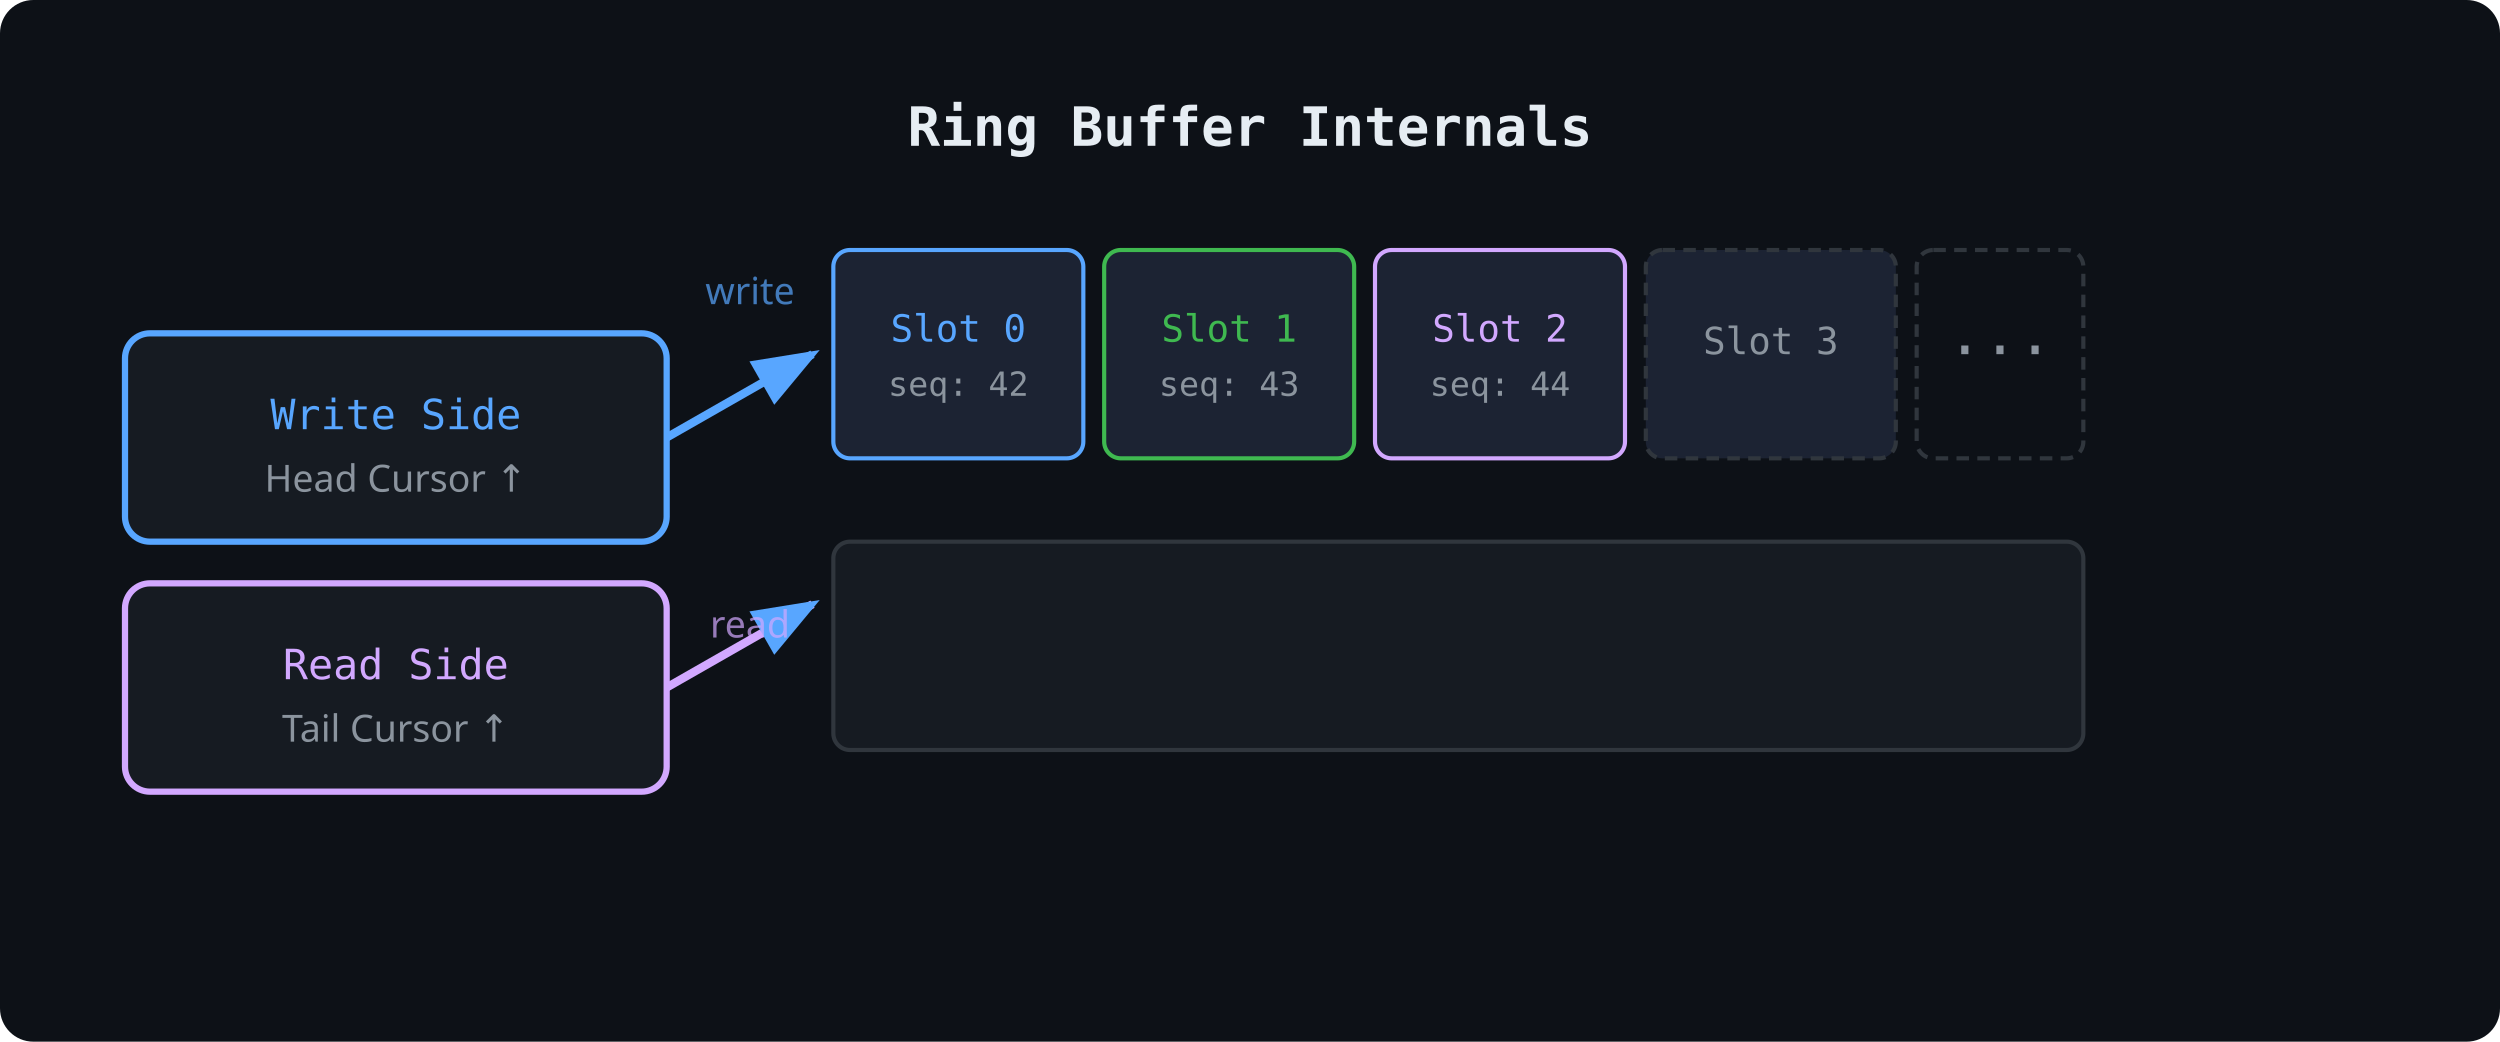
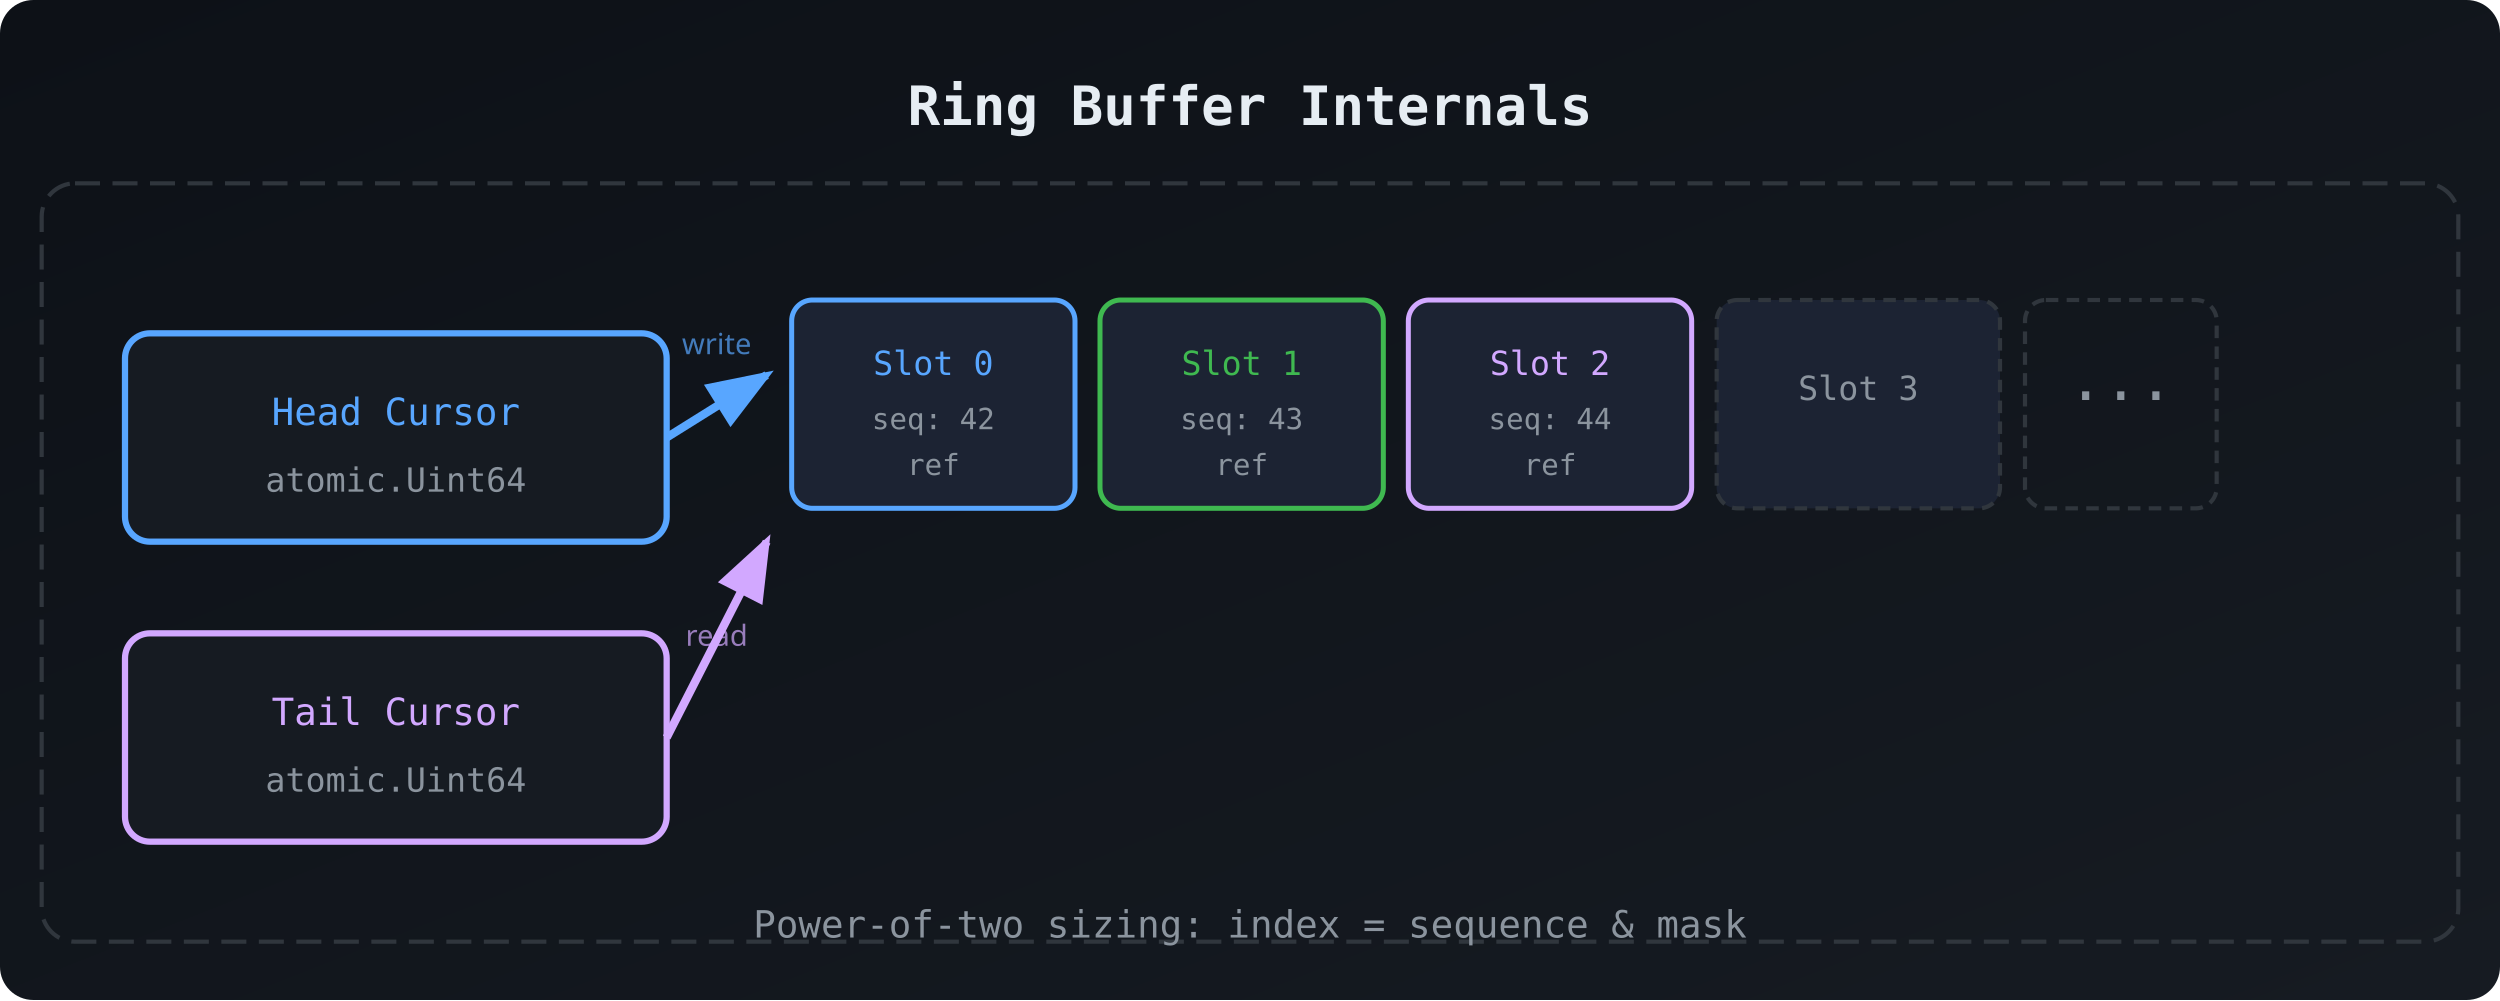
- <svg xmlns="http://www.w3.org/2000/svg" viewBox="0 0 600 250" width="600" height="250">
-   <rect width="600" height="250" rx="8" fill="#0d1117" />
-   <text x="300" y="35" text-anchor="middle" font-family="SF Mono, monospace" font-size="13" font-weight="bold" fill="#e6edf3">Ring Buffer Internals</text>
-   <rect x="30" y="80" width="130" height="50" rx="6" fill="#161b22" stroke="#58a6ff" stroke-width="1.5" />
-   <text x="95" y="103" text-anchor="middle" font-family="SF Mono, monospace" font-size="10" fill="#58a6ff">Write Side</text>
-   <text x="95" y="118" text-anchor="middle" font-family="sans-serif" font-size="9" fill="#8b949e">Head Cursor ↑</text>
-   <rect x="200" y="60" width="60" height="50" rx="4" fill="#1c2333" stroke="#58a6ff" stroke-width="1" />
-   <text x="230" y="82" text-anchor="middle" font-family="monospace" font-size="9" fill="#58a6ff">Slot 0</text>
-   <text x="230" y="95" text-anchor="middle" font-family="monospace" font-size="8" fill="#8b949e">seq: 42</text>
-   <rect x="265" y="60" width="60" height="50" rx="4" fill="#1c2333" stroke="#3fb950" stroke-width="1" />
-   <text x="295" y="82" text-anchor="middle" font-family="monospace" font-size="9" fill="#3fb950">Slot 1</text>
-   <text x="295" y="95" text-anchor="middle" font-family="monospace" font-size="8" fill="#8b949e">seq: 43</text>
-   <rect x="330" y="60" width="60" height="50" rx="4" fill="#1c2333" stroke="#d2a8ff" stroke-width="1" />
-   <text x="360" y="82" text-anchor="middle" font-family="monospace" font-size="9" fill="#d2a8ff">Slot 2</text>
-   <text x="360" y="95" text-anchor="middle" font-family="monospace" font-size="8" fill="#8b949e">seq: 44</text>
-   <rect x="395" y="60" width="60" height="50" rx="4" fill="#1c2333" stroke="#30363d" stroke-width="1" stroke-dasharray="3 2" />
-   <text x="425" y="85" text-anchor="middle" font-family="monospace" font-size="9" fill="#8b949e">Slot 3</text>
-   <rect x="460" y="60" width="40" height="50" rx="4" fill="none" stroke="#30363d" stroke-width="1" stroke-dasharray="3 2" />
-   <text x="480" y="85" text-anchor="middle" font-family="monospace" font-size="14" fill="#8b949e">...</text>
-   <rect x="200" y="130" width="300" height="50" rx="4" fill="#161b22" stroke="#30363d" stroke-width="1" />
-   <rect x="30" y="140" width="130" height="50" rx="6" fill="#161b22" stroke="#d2a8ff" stroke-width="1.5" />
-   <text x="95" y="163" text-anchor="middle" font-family="SF Mono, monospace" font-size="10" fill="#d2a8ff">Read Side</text>
-   <text x="95" y="178" text-anchor="middle" font-family="sans-serif" font-size="9" fill="#8b949e">Tail Cursor ↑</text>
-   <line x1="160" y1="105" x2="195" y2="85" stroke="#58a6ff" stroke-width="2" marker-end="url(#a)" />
-   <text x="180" y="73" text-anchor="middle" font-family="sans-serif" font-size="9" fill="#58a6ff" opacity="0.7">write</text>
-   <line x1="160" y1="165" x2="195" y2="145" stroke="#d2a8ff" stroke-width="2" marker-end="url(#a)" />
-   <text x="180" y="153" text-anchor="middle" font-family="sans-serif" font-size="9" fill="#d2a8ff" opacity="0.7">read</text>
+ <svg xmlns="http://www.w3.org/2000/svg" viewBox="0 0 600 240" width="600" height="240">
  <defs>
-     <marker id="a" markerWidth="8" markerHeight="6" refX="7" refY="3" orient="auto">
-       <polygon points="0 0, 8 3, 0 6" fill="#58a6ff" />
+     <linearGradient id="bg" x1="0%" y1="0%" x2="100%" y2="100%">
+       <stop offset="0%" stop-color="#0d1117" />
+       <stop offset="100%" stop-color="#161b22" />
+     </linearGradient>
+     <marker id="aBlue" markerWidth="8" markerHeight="6" refX="7" refY="3" orient="auto">
+       <polygon points="0 0,8 3,0 6" fill="#58a6ff" />
+     </marker>
+     <marker id="aPurple" markerWidth="8" markerHeight="6" refX="7" refY="3" orient="auto">
+       <polygon points="0 0,8 3,0 6" fill="#d2a8ff" />
    </marker>
  </defs>
+   <rect width="600" height="240" rx="8" fill="url(#bg)" />
+   <text x="300" y="30" text-anchor="middle" font-family="SF Mono,Menlo,monospace" font-size="13" font-weight="bold" fill="#e6edf3">Ring Buffer Internals</text>
+   <rect x="10" y="44" width="580" height="182" rx="8" fill="none" stroke="#30363d" stroke-width="1" stroke-dasharray="6 3" />
+   <rect x="30" y="80" width="130" height="50" rx="6" fill="#161b22" stroke="#58a6ff" stroke-width="1.5" />
+   <text x="95" y="102" text-anchor="middle" font-family="SF Mono,monospace" font-size="9" fill="#58a6ff">Head Cursor</text>
+   <text x="95" y="118" text-anchor="middle" font-family="SF Mono,monospace" font-size="8" fill="#8b949e">atomic.Uint64</text>
+   <rect x="190" y="72" width="68" height="50" rx="5" fill="#1c2333" stroke="#58a6ff" stroke-width="1.2" />
+   <text x="224" y="90" text-anchor="middle" font-family="SF Mono,monospace" font-size="8" fill="#58a6ff">Slot 0</text>
+   <text x="224" y="103" text-anchor="middle" font-family="monospace" font-size="7" fill="#8b949e">seq: 42</text>
+   <text x="224" y="114" text-anchor="middle" font-family="monospace" font-size="7" fill="#8b949e">ref</text>
+   <rect x="264" y="72" width="68" height="50" rx="5" fill="#1c2333" stroke="#3fb950" stroke-width="1.2" />
+   <text x="298" y="90" text-anchor="middle" font-family="SF Mono,monospace" font-size="8" fill="#3fb950">Slot 1</text>
+   <text x="298" y="103" text-anchor="middle" font-family="monospace" font-size="7" fill="#8b949e">seq: 43</text>
+   <text x="298" y="114" text-anchor="middle" font-family="monospace" font-size="7" fill="#8b949e">ref</text>
+   <rect x="338" y="72" width="68" height="50" rx="5" fill="#1c2333" stroke="#d2a8ff" stroke-width="1.2" />
+   <text x="372" y="90" text-anchor="middle" font-family="SF Mono,monospace" font-size="8" fill="#d2a8ff">Slot 2</text>
+   <text x="372" y="103" text-anchor="middle" font-family="monospace" font-size="7" fill="#8b949e">seq: 44</text>
+   <text x="372" y="114" text-anchor="middle" font-family="monospace" font-size="7" fill="#8b949e">ref</text>
+   <rect x="412" y="72" width="68" height="50" rx="5" fill="#1c2333" stroke="#30363d" stroke-width="1" stroke-dasharray="3 2" />
+   <text x="446" y="96" text-anchor="middle" font-family="SF Mono,monospace" font-size="8" fill="#8b949e">Slot 3</text>
+   <rect x="486" y="72" width="46" height="50" rx="5" fill="none" stroke="#30363d" stroke-width="1" stroke-dasharray="3 2" />
+   <text x="509" y="96" text-anchor="middle" font-family="monospace" font-size="14" fill="#8b949e">...</text>
+   <rect x="30" y="152" width="130" height="50" rx="6" fill="#161b22" stroke="#d2a8ff" stroke-width="1.5" />
+   <text x="95" y="174" text-anchor="middle" font-family="SF Mono,monospace" font-size="9" fill="#d2a8ff">Tail Cursor</text>
+   <text x="95" y="190" text-anchor="middle" font-family="SF Mono,monospace" font-size="8" fill="#8b949e">atomic.Uint64</text>
+   <line x1="160" y1="105" x2="184" y2="90" stroke="#58a6ff" stroke-width="2" marker-end="url(#aBlue)" />
+   <text x="172" y="85" text-anchor="middle" font-family="sans-serif" font-size="7" fill="#58a6ff" opacity="0.7">write</text>
+   <line x1="160" y1="177" x2="184" y2="130" stroke="#d2a8ff" stroke-width="2" marker-end="url(#aPurple)" />
+   <text x="172" y="155" text-anchor="middle" font-family="sans-serif" font-size="7" fill="#d2a8ff" opacity="0.7">read</text>
+   <text x="300" y="225" text-anchor="middle" font-family="SF Mono,monospace" font-size="9" fill="#8b949e">Power-of-two sizing: index = sequence &amp; mask</text>
</svg>
